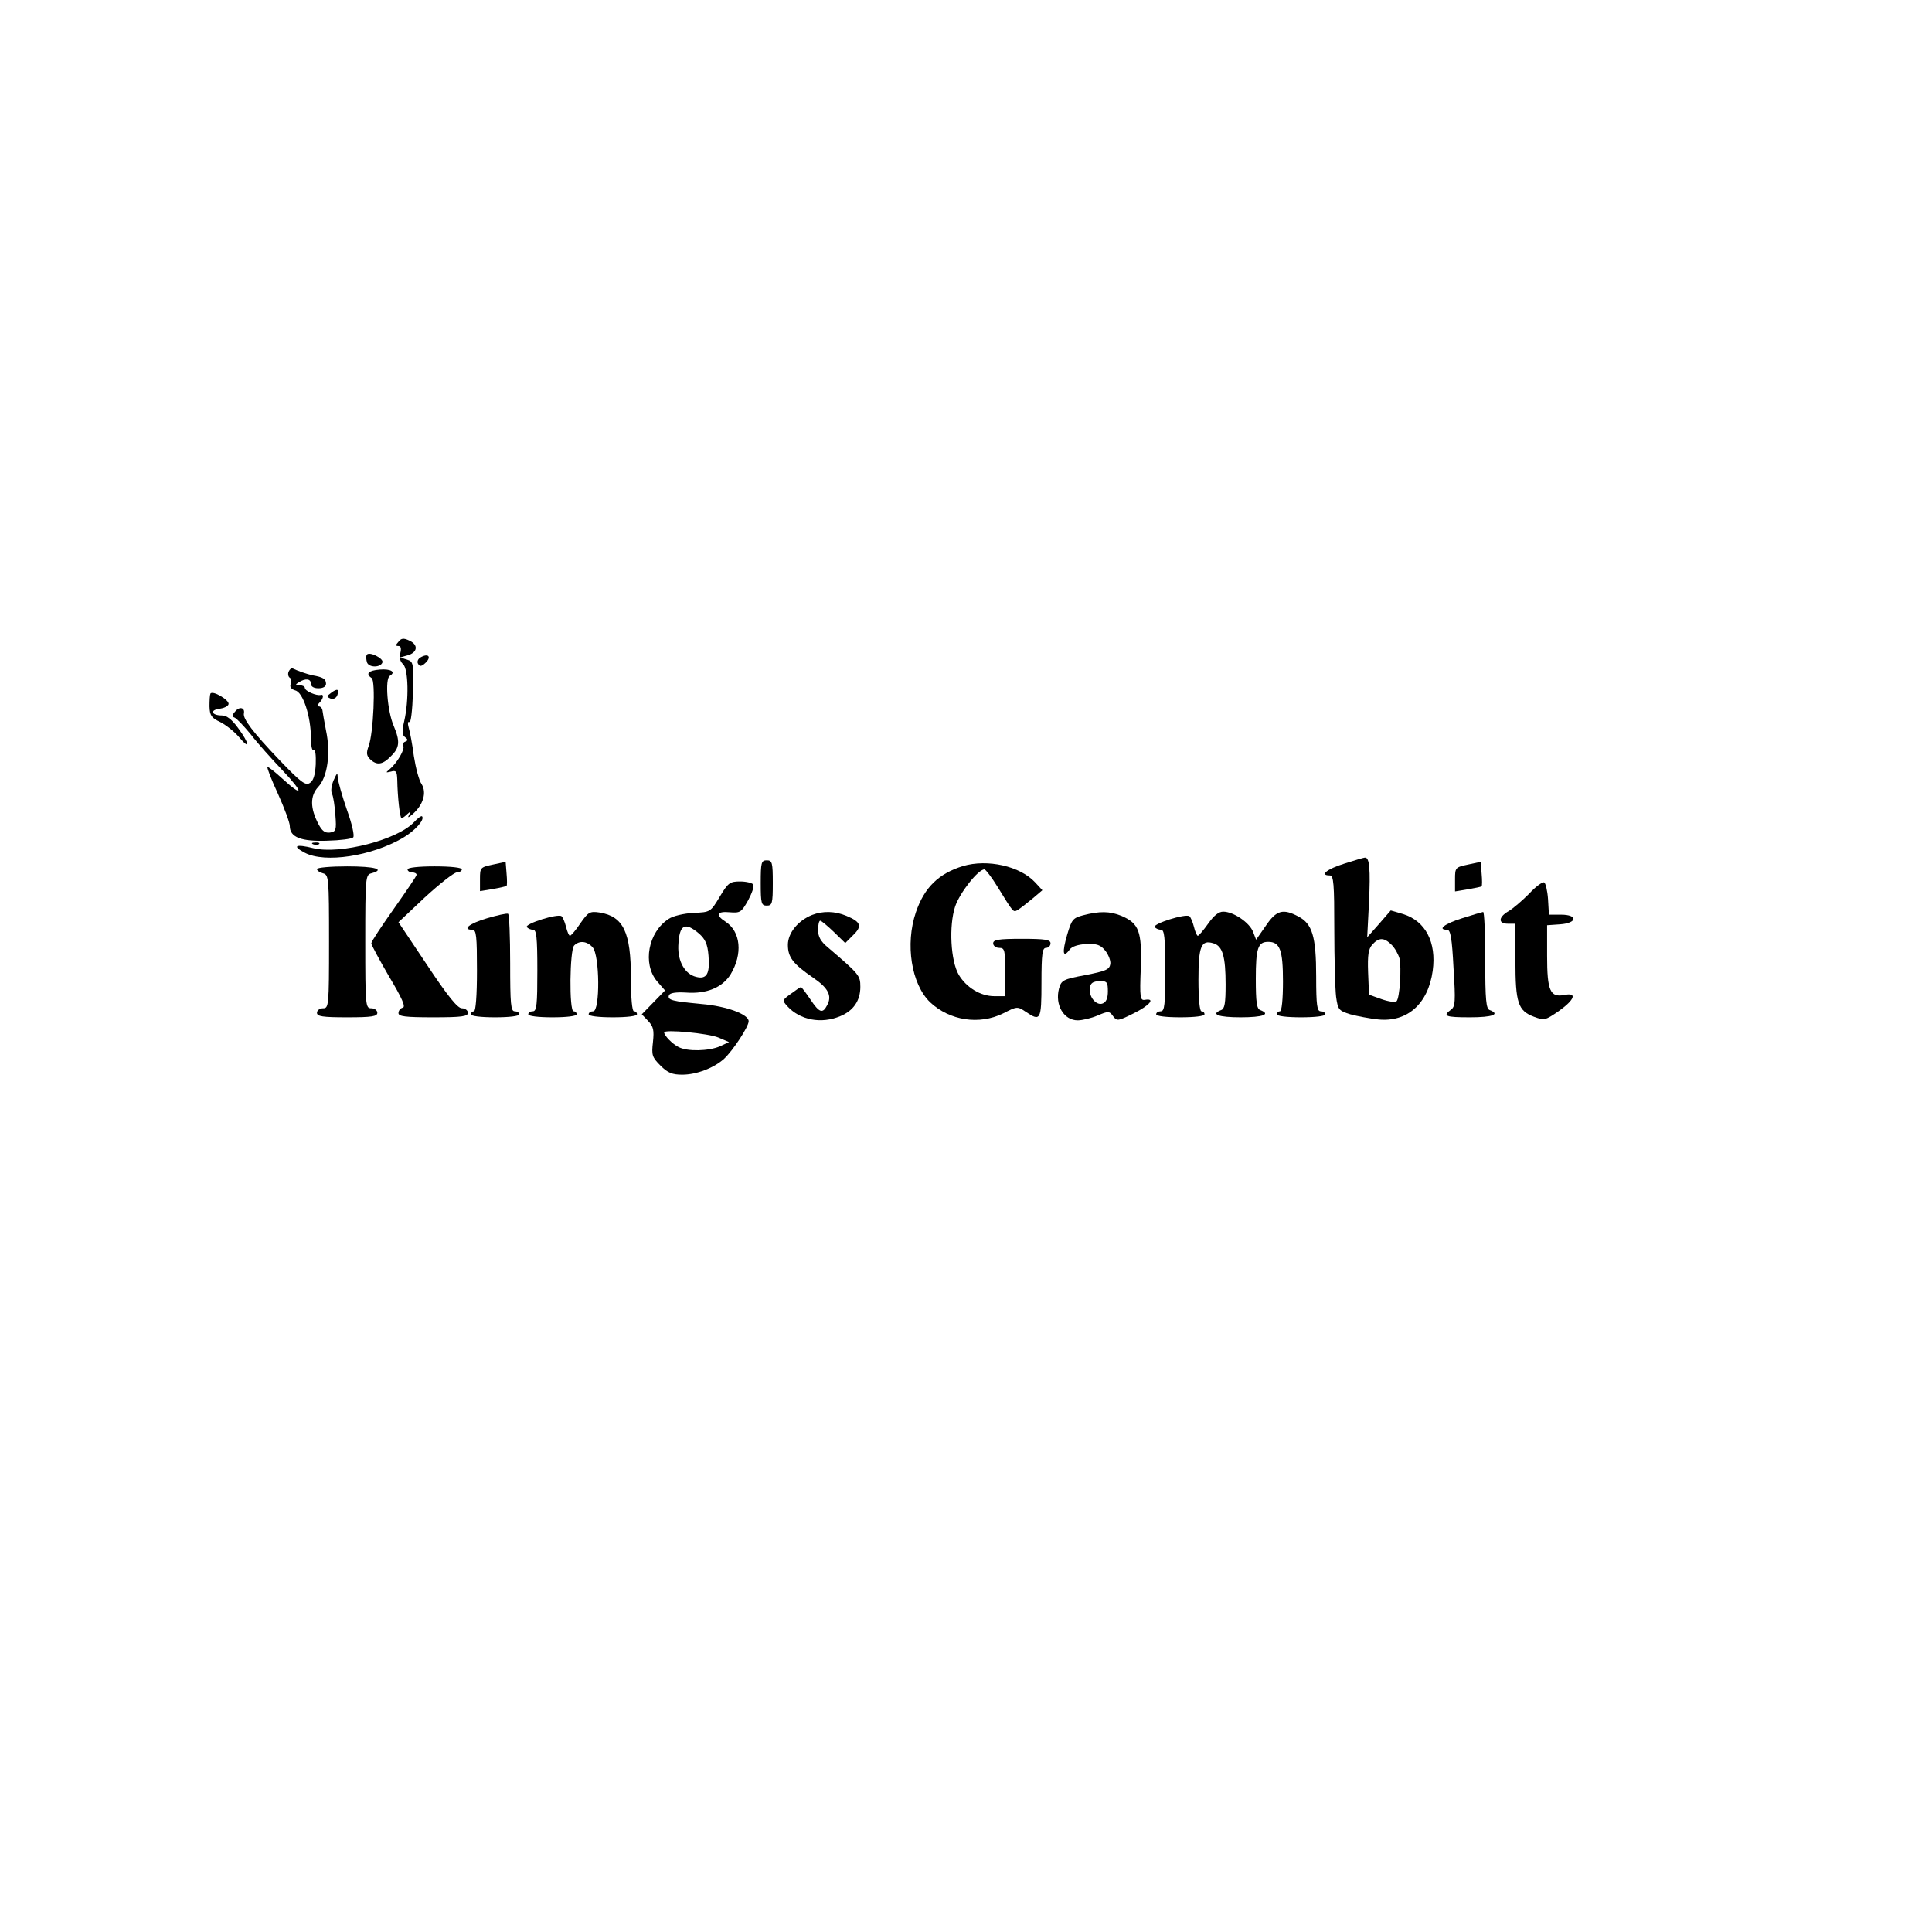
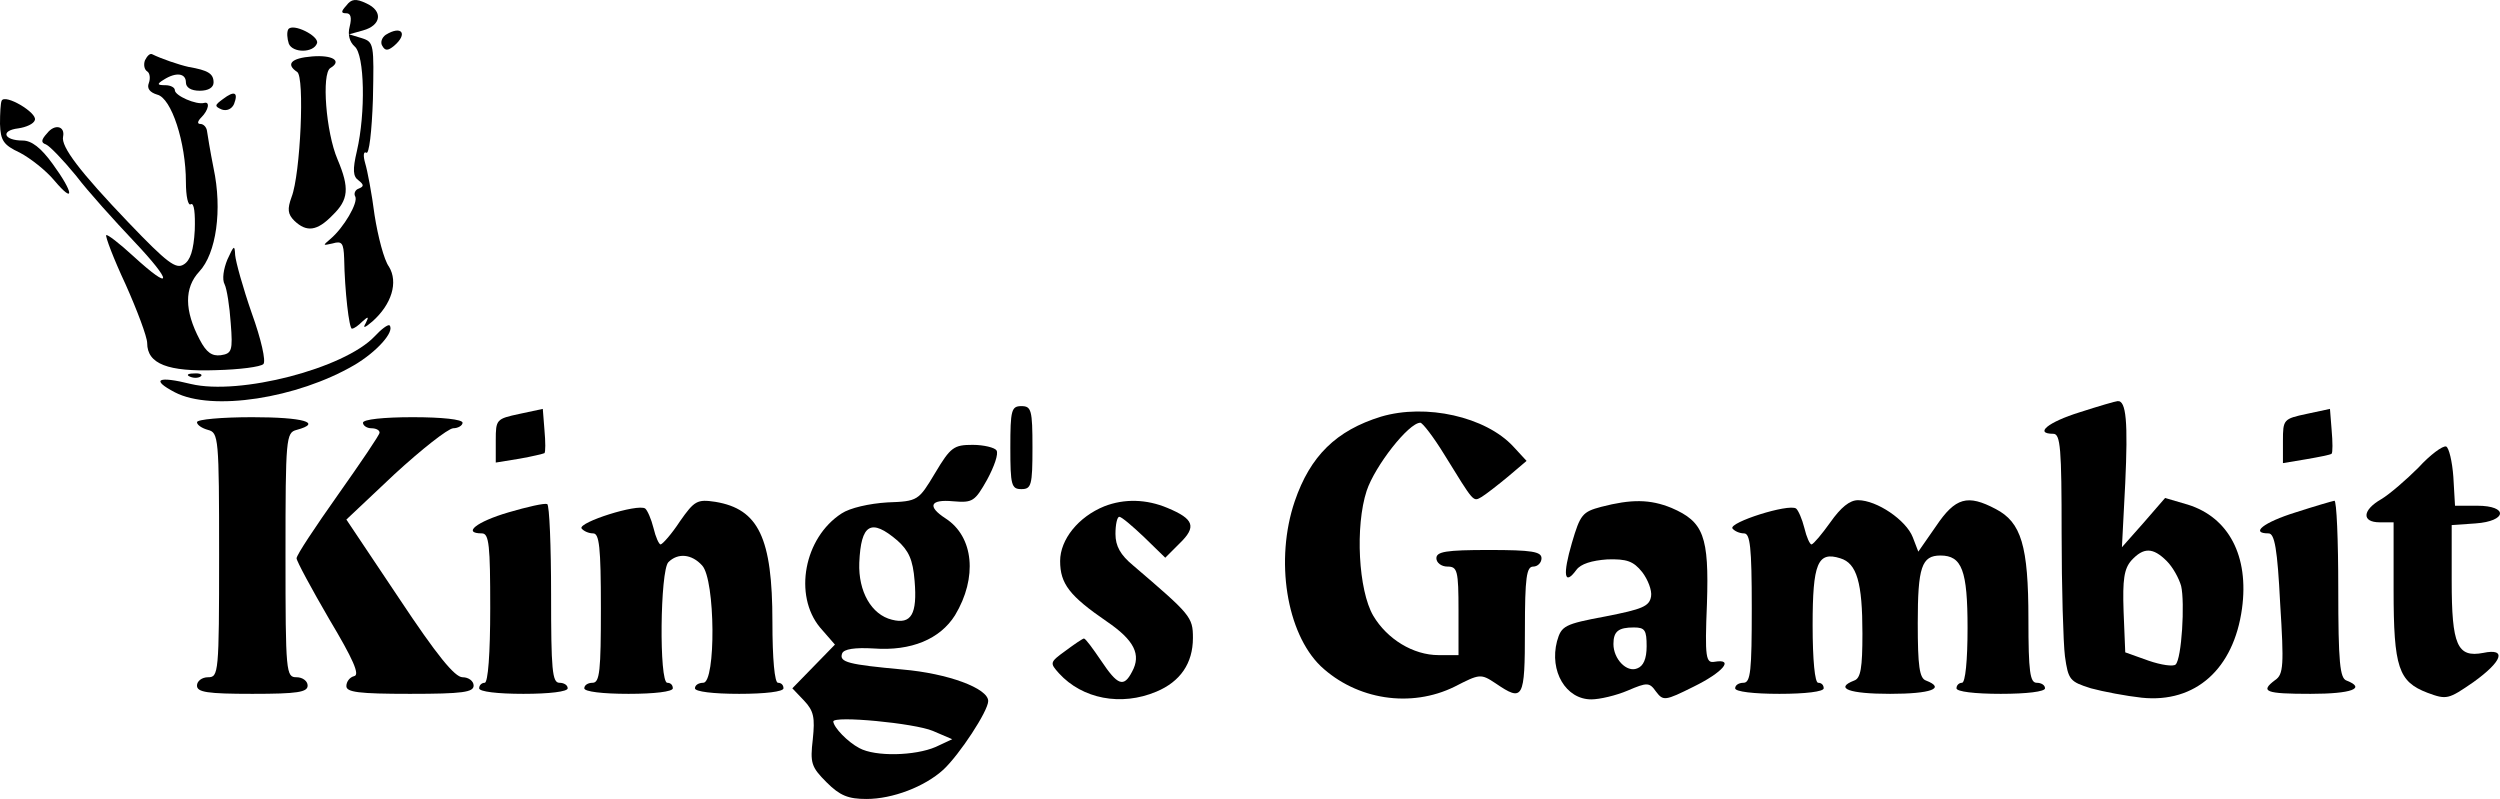
- <svg xmlns="http://www.w3.org/2000/svg" version="1.0" width="640pt" height="640pt" viewBox="0 0 640 640" preserveAspectRatio="xMidYMid meet">
+ <svg xmlns="http://www.w3.org/2000/svg" version="1.0" preserveAspectRatio="xMidYMid meet" viewBox="69.4 211.6 451.83 144.4">
  <g transform="translate(0,640) scale(0.1,-0.1)" fill="#000000" stroke="none">
    <path d="M1320 4274 c-10 -11 -10 -14 0 -14 8 0 10 -8 6 -24 -4 -15 0 -28 9 -36 18 -15 20 -120 4 -189 -8 -34 -7 -46 3 -53 10 -8 10 -11 0 -15 -6 -2 -9 -9 -6 -14 6 -11 -21 -57 -45 -77 -14 -12 -14 -12 4 -8 17 5 20 1 21 -27 1 -59 9 -127 14 -127 4 0 12 6 19 13 11 10 12 9 6 -3 -6 -10 -2 -9 12 3 35 31 47 71 30 99 -9 12 -20 55 -26 93 -5 39 -13 81 -17 94 -4 14 -3 22 2 19 5 -4 10 38 12 97 2 99 2 103 -20 110 l-23 7 25 7 c33 9 37 35 6 49 -19 9 -27 8 -36 -4z" />
    <path d="M1215 4231 c-3 -5 -2 -17 1 -26 7 -17 45 -17 51 1 4 13 -44 37 -52 25z" />
    <path d="M1391 4221 c-7 -5 -10 -14 -6 -20 5 -9 10 -9 21 0 26 22 14 38 -15 20z" />
    <path d="M956 4175 c-3 -8 -1 -17 4 -20 5 -3 6 -13 3 -21 -4 -10 2 -17 15 -21 26 -6 52 -87 52 -158 0 -26 4 -44 9 -40 6 3 8 -17 7 -47 -2 -36 -8 -55 -20 -62 -14 -9 -30 3 -99 75 -89 93 -123 138 -119 156 4 19 -15 24 -29 6 -11 -12 -11 -17 -2 -20 7 -3 31 -28 54 -56 22 -29 70 -82 105 -119 71 -75 70 -92 -1 -27 -25 23 -47 40 -49 38 -2 -2 13 -42 35 -89 21 -47 39 -95 39 -106 0 -38 38 -52 124 -49 43 1 81 6 86 11 5 5 -4 45 -21 92 -16 46 -29 93 -30 105 -1 19 -2 18 -14 -8 -7 -17 -10 -36 -5 -45 4 -8 9 -40 11 -70 4 -50 2 -55 -18 -58 -16 -2 -26 5 -38 28 -28 53 -28 94 -1 123 31 33 42 112 26 187 -6 30 -11 61 -12 68 -1 6 -6 12 -12 12 -6 0 -5 5 2 12 13 13 16 29 5 26 -14 -4 -53 13 -53 23 0 5 -8 9 -17 9 -15 0 -16 2 -3 10 22 14 40 12 40 -5 0 -9 9 -15 25 -15 16 0 25 6 25 15 0 16 -10 22 -45 28 -18 4 -50 15 -66 23 -4 2 -9 -3 -13 -11z" />
    <path d="M1258 4182 c-38 -3 -48 -14 -27 -28 14 -8 6 -185 -10 -226 -8 -22 -7 -31 5 -43 22 -21 41 -19 69 10 29 28 31 49 9 101 -21 49 -29 155 -13 165 22 13 4 24 -33 21z" />
    <path d="M1097 4105 c-15 -11 -16 -13 -2 -19 9 -3 18 1 22 10 8 21 1 25 -20 9z" />
    <path d="M697 4102 c-2 -4 -3 -23 -3 -42 1 -30 6 -38 36 -52 19 -10 47 -32 62 -50 38 -45 35 -22 -3 30 -21 29 -38 42 -54 42 -34 0 -41 18 -8 22 14 2 28 8 30 15 5 13 -54 48 -60 35z" />
    <path d="M1371 3676 c-55 -58 -244 -107 -332 -86 -60 15 -73 8 -29 -15 67 -35 221 -11 324 49 41 24 74 61 64 72 -3 2 -15 -7 -27 -20z" />
    <path d="M1038 3603 c7 -3 16 -2 19 1 4 3 -2 6 -13 5 -11 0 -14 -3 -6 -6z" />
    <path d="M4453 3539 c-58 -18 -83 -39 -48 -39 13 0 15 -27 15 -179 0 -98 3 -199 6 -223 6 -43 9 -46 47 -58 22 -6 64 -14 92 -17 97 -10 166 52 181 161 13 95 -24 165 -98 188 l-41 12 -39 -45 -39 -44 6 116 c5 109 2 150 -14 148 -3 0 -34 -9 -68 -20z m157 -269 c11 -11 22 -31 26 -45 7 -30 1 -132 -10 -142 -4 -4 -26 -1 -49 7 l-42 15 -3 74 c-2 58 1 77 14 92 22 24 39 24 64 -1z" />
    <path d="M1633 3536 c-42 -9 -43 -10 -43 -48 l0 -40 43 7 c23 4 43 9 45 10 2 2 2 20 0 42 l-3 38 -42 -9z" />
    <path d="M2520 3475 c0 -68 2 -75 20 -75 18 0 20 7 20 75 0 68 -2 75 -20 75 -18 0 -20 -7 -20 -75z" />
    <path d="M4863 3536 c-42 -9 -43 -10 -43 -49 l0 -40 42 7 c23 4 44 8 46 10 2 2 2 21 0 43 l-3 38 -42 -9z" />
    <path d="M3190 3531 c-81 -25 -128 -71 -156 -153 -36 -106 -15 -238 47 -298 65 -61 163 -76 242 -37 45 23 47 24 74 6 50 -34 53 -29 53 96 0 96 3 115 15 115 8 0 15 7 15 15 0 12 -17 15 -95 15 -78 0 -95 -3 -95 -15 0 -8 9 -15 20 -15 18 0 20 -7 20 -80 l0 -80 -36 0 c-46 0 -93 29 -118 71 -27 46 -33 162 -12 226 15 45 76 123 97 123 4 0 24 -26 43 -57 55 -89 52 -86 68 -77 8 5 30 22 48 37 l33 28 -24 26 c-50 54 -158 78 -239 54z" />
    <path d="M1050 3521 c0 -5 9 -11 20 -14 19 -5 20 -14 20 -226 0 -214 -1 -221 -20 -221 -11 0 -20 -7 -20 -15 0 -12 18 -15 100 -15 82 0 100 3 100 15 0 8 -9 15 -20 15 -19 0 -20 7 -20 221 0 212 1 221 20 226 48 13 12 23 -80 23 -55 0 -100 -4 -100 -9z" />
    <path d="M1350 3520 c0 -5 7 -10 15 -10 8 0 15 -3 15 -8 0 -4 -34 -54 -75 -112 -41 -58 -75 -109 -75 -115 0 -5 27 -55 59 -110 43 -72 56 -101 45 -103 -8 -2 -14 -10 -14 -18 0 -11 22 -14 115 -14 96 0 115 3 115 15 0 8 -9 15 -20 15 -14 0 -46 39 -115 143 l-95 142 87 82 c49 45 96 82 106 83 9 0 17 5 17 10 0 6 -37 10 -90 10 -53 0 -90 -4 -90 -10z" />
    <path d="M2384 3429 c-30 -50 -31 -51 -86 -53 -33 -2 -68 -10 -83 -20 -68 -44 -87 -148 -39 -206 l27 -31 -38 -39 -39 -40 21 -22 c18 -19 20 -31 16 -70 -5 -43 -3 -50 25 -78 24 -24 39 -30 72 -30 47 0 105 22 139 53 29 27 81 106 81 124 0 23 -73 50 -155 57 -97 9 -115 13 -109 29 3 8 23 11 57 9 68 -5 120 17 147 60 41 68 34 142 -17 175 -34 22 -28 35 14 31 35 -3 39 0 61 39 13 24 21 47 17 53 -3 5 -23 10 -43 10 -34 0 -40 -4 -68 -51z m-68 -122 c20 -18 28 -34 31 -73 5 -60 -6 -79 -41 -70 -37 9 -61 51 -59 103 3 70 21 81 69 40z m64 -344 l35 -15 -30 -14 c-37 -16 -109 -18 -138 -2 -21 11 -46 37 -47 48 0 11 147 -3 180 -17z" />
    <path d="M5065 3439 c-22 -22 -52 -48 -67 -57 -35 -20 -36 -42 -3 -42 l25 0 0 -122 c0 -141 9 -166 61 -186 35 -13 38 -12 83 19 53 38 61 62 18 53 -47 -9 -57 14 -57 130 l0 101 43 3 c57 4 60 32 3 32 l-40 0 -3 52 c-2 28 -8 53 -13 55 -6 2 -29 -15 -50 -38z" />
    <path d="M1613 3358 c-58 -17 -84 -38 -48 -38 13 0 15 -22 15 -135 0 -83 -4 -135 -10 -135 -5 0 -10 -4 -10 -10 0 -6 33 -10 80 -10 47 0 80 4 80 10 0 6 -7 10 -15 10 -13 0 -15 24 -15 159 0 88 -3 162 -7 164 -5 2 -36 -5 -70 -15z" />
    <path d="M1923 3342 c-15 -23 -31 -41 -35 -42 -3 0 -9 13 -13 30 -4 16 -11 32 -15 35 -14 9 -121 -25 -115 -36 4 -5 13 -9 21 -9 11 0 14 -24 14 -135 0 -113 -2 -135 -15 -135 -8 0 -15 -4 -15 -10 0 -6 33 -10 80 -10 47 0 80 4 80 10 0 6 -4 10 -10 10 -15 0 -13 203 2 218 17 17 42 15 61 -6 24 -26 25 -212 2 -212 -8 0 -15 -4 -15 -10 0 -6 33 -10 80 -10 47 0 80 4 80 10 0 6 -4 10 -10 10 -6 0 -10 43 -10 110 0 152 -25 204 -103 217 -33 5 -38 2 -64 -35z" />
    <path d="M2690 3369 c-47 -19 -80 -60 -80 -99 0 -41 17 -63 84 -109 50 -34 63 -60 46 -91 -15 -29 -26 -25 -56 20 -15 22 -28 40 -31 40 -2 0 -17 -10 -33 -22 -29 -21 -29 -22 -12 -41 42 -46 112 -60 176 -33 43 18 66 51 66 97 0 38 -4 42 -108 131 -23 19 -32 35 -32 57 0 17 3 31 7 31 4 0 24 -17 45 -37 l38 -37 26 26 c31 30 26 44 -22 64 -38 16 -78 17 -114 3z" />
    <path d="M3588 3368 c-34 -9 -38 -14 -53 -65 -17 -58 -14 -79 8 -49 8 11 28 17 56 19 35 1 47 -3 63 -23 10 -13 18 -33 16 -44 -3 -18 -16 -23 -82 -36 -75 -14 -80 -17 -88 -45 -14 -54 16 -105 62 -105 15 0 45 7 66 16 35 15 39 15 51 -2 13 -17 16 -17 68 9 53 26 74 51 38 45 -16 -3 -18 7 -14 105 4 122 -6 148 -64 173 -39 16 -73 16 -127 2z m82 -252 c0 -23 -6 -36 -17 -40 -19 -8 -43 17 -43 44 0 23 9 30 37 30 20 0 23 -5 23 -34z" />
    <path d="M4002 3340 c-15 -21 -30 -39 -34 -40 -3 0 -9 13 -13 30 -4 16 -11 32 -15 35 -14 9 -121 -25 -115 -36 4 -5 13 -9 21 -9 11 0 14 -24 14 -135 0 -113 -2 -135 -15 -135 -8 0 -15 -4 -15 -10 0 -6 33 -10 80 -10 47 0 80 4 80 10 0 6 -4 10 -10 10 -6 0 -10 41 -10 104 0 112 9 134 50 121 30 -9 40 -44 40 -136 0 -62 -3 -81 -15 -85 -36 -14 -9 -24 65 -24 74 0 101 10 65 24 -12 4 -15 26 -15 104 0 101 7 122 41 122 39 0 49 -27 49 -131 0 -59 -4 -99 -10 -99 -5 0 -10 -4 -10 -10 0 -6 33 -10 80 -10 47 0 80 4 80 10 0 6 -7 10 -15 10 -12 0 -15 19 -15 115 0 133 -13 175 -59 199 -51 27 -73 21 -108 -31 l-32 -46 -10 26 c-12 31 -65 67 -99 67 -15 0 -31 -13 -50 -40z" />
    <path d="M4843 3358 c-58 -18 -83 -38 -49 -38 11 0 16 -28 21 -127 7 -111 6 -128 -9 -138 -28 -21 -18 -25 64 -25 74 0 101 10 65 24 -12 4 -15 32 -15 166 0 88 -3 160 -7 159 -5 -1 -36 -10 -70 -21z" />
  </g>
</svg>
